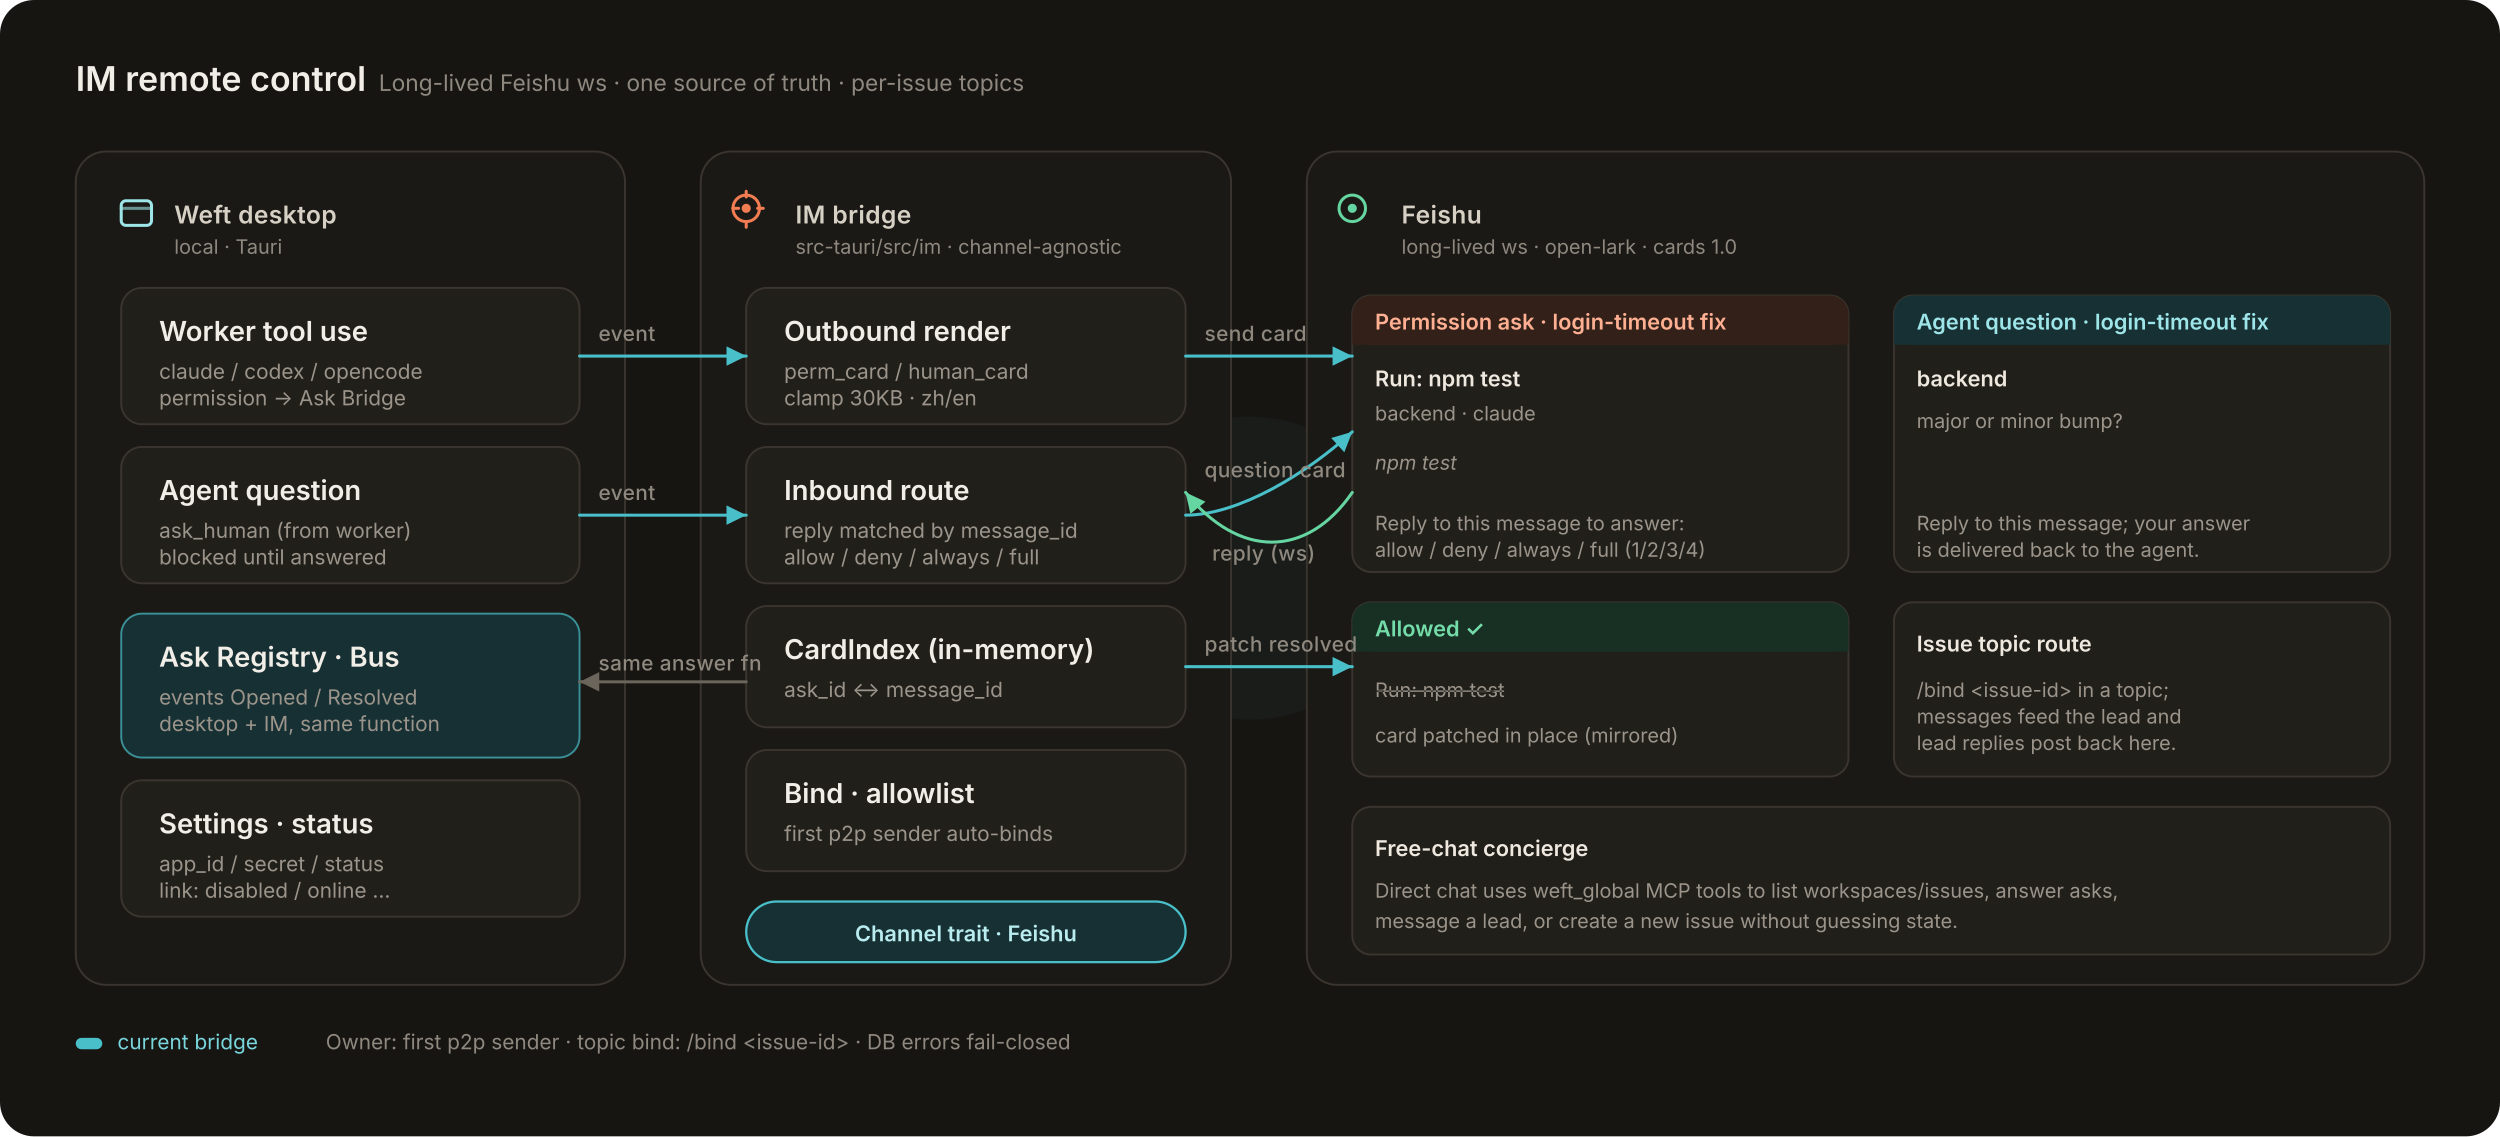
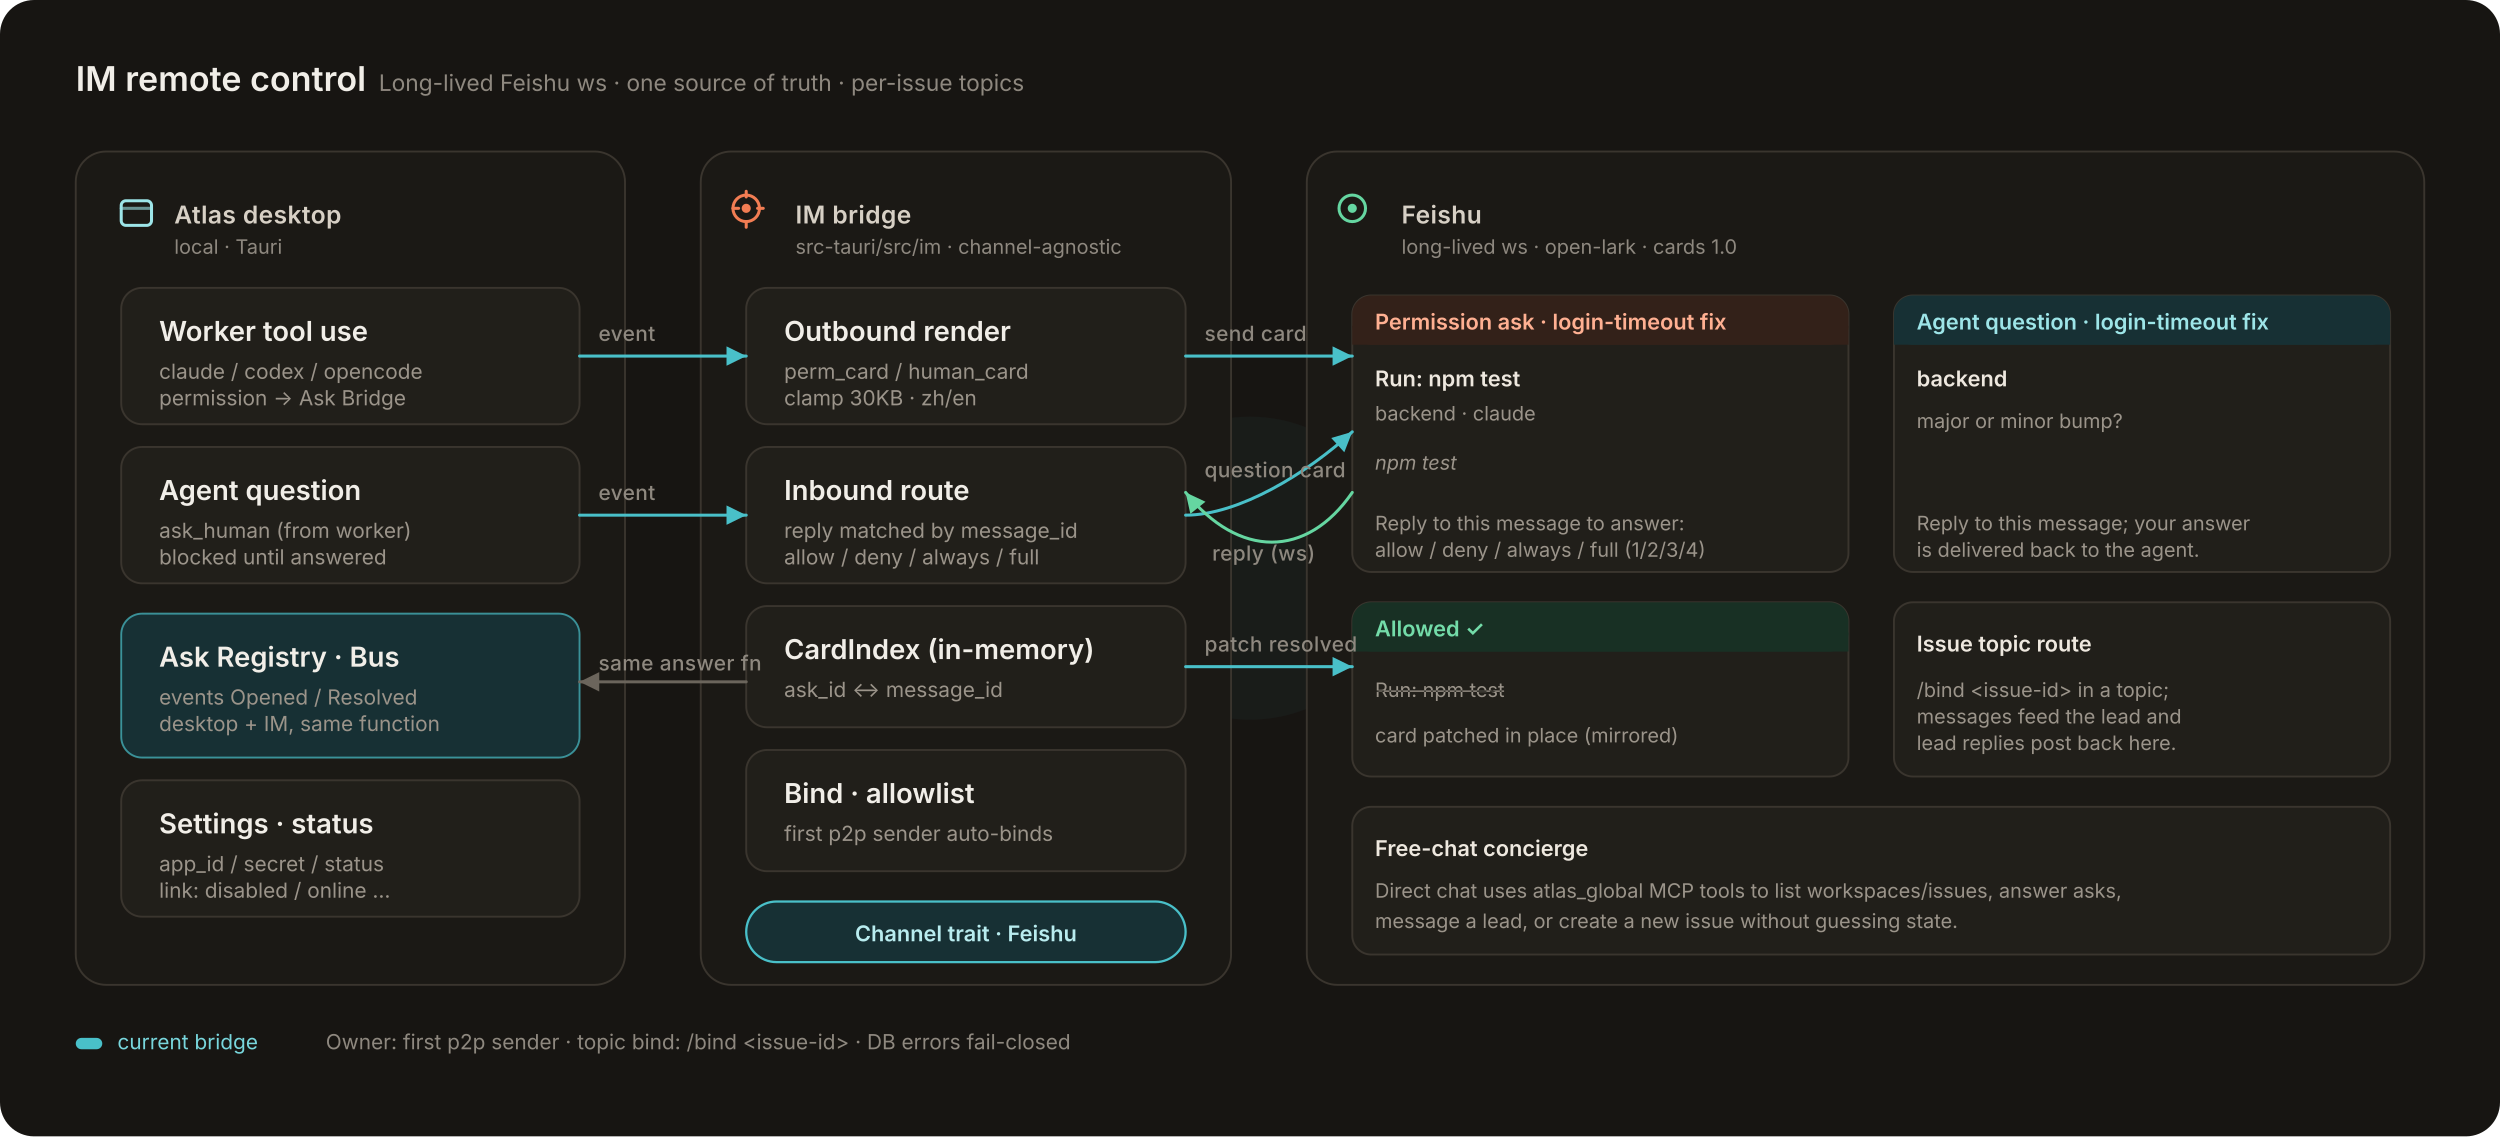
<svg xmlns="http://www.w3.org/2000/svg" viewBox="0 0 1320 600" font-family="'Inter','SF Pro Display',-apple-system,'Segoe UI','PingFang SC','Noto Sans CJK SC',sans-serif">
  <defs>
    <marker id="im_a" markerWidth="9" markerHeight="9" refX="6.5" refY="3.2" orient="auto">
      <path d="M0,0 L6.5,3.2 L0,6.4 z" fill="#6b655c" />
    </marker>
    <marker id="im_aB" markerWidth="9" markerHeight="9" refX="6.5" refY="3.2" orient="auto">
      <path d="M0,0 L6.5,3.2 L0,6.4 z" fill="#49c0c9" />
    </marker>
    <marker id="im_aG" markerWidth="9" markerHeight="9" refX="6.5" refY="3.2" orient="auto">
      <path d="M0,0 L6.5,3.2 L0,6.4 z" fill="#65d6a1" />
    </marker>
    <filter id="imglow" x="-60%" y="-60%" width="220%" height="220%">
      <feGaussianBlur stdDeviation="20" />
    </filter>
    <style>
      .ttl{fill:#f1eee8;font-size:14.5px;font-weight:600}
      .sub{fill:#9b948a;font-size:11px}
      .lbl{fill:#8e887f;font-size:11px;font-weight:500;letter-spacing:.2px}
      .node{fill:#211f1a;stroke:#3a352e;stroke-width:1}
      .gl{stroke-width:1.6;fill:none;stroke-linecap:round;stroke-linejoin:round}
      .pill{fill:#173034;stroke:#49c0c9;stroke-width:1.2}
      .ct{fill:#d7d0c5;font-size:13px;font-weight:600;letter-spacing:.2px}
      .cs{fill:#8e887f;font-size:10.5px}
      .card{fill:#211f1a;stroke:#3a352e;stroke-width:1}
      .ch{fill:#eee8df;font-size:11.5px;font-weight:600}
      .cb{fill:#9b948a;font-size:10.5px}
    </style>
  </defs>
  <rect x="0" y="0" width="1320" height="600" rx="18" fill="#171512" />
  <circle cx="660" cy="300" r="80" fill="#49c0c9" opacity="0.04" />
  <text x="40" y="48" fill="#f1eee8" font-size="18" font-weight="600">IM remote control</text>
  <text x="200" y="48" fill="#8e887f" font-size="12">Long-lived Feishu ws · one source of truth · per-issue topics</text>
  <rect x="40" y="80" width="290" height="440" rx="16" fill="#1b1915" stroke="#3a352e" />
  <g transform="translate(64,108)">
    <rect x="0" y="-2" width="16" height="13" rx="2.5" fill="none" stroke="#9de5e8" class="gl" />
    <path d="M0,2 h16" stroke="#9de5e8" class="gl" opacity=".6" />
  </g>
-   <text class="ct" x="92" y="118">Weft desktop</text>
+   <text class="ct" x="92" y="118">Atlas desktop</text>
  <text class="cs" x="92" y="134">local · Tauri</text>
  <g>
    <rect class="node" x="64" y="152" width="242" height="72" rx="11" />
    <text class="ttl" x="84" y="180">Worker tool use</text>
    <text class="sub" x="84" y="200">claude / codex / opencode</text>
    <text class="sub" x="84" y="214">permission → Ask Bridge</text>
  </g>
  <g>
    <rect class="node" x="64" y="236" width="242" height="72" rx="11" />
    <text class="ttl" x="84" y="264">Agent question</text>
    <text class="sub" x="84" y="284">ask_human (from worker)</text>
    <text class="sub" x="84" y="298">blocked until answered</text>
  </g>
  <rect x="64" y="324" width="242" height="76" rx="11" fill="#173034" stroke="#49c0c9" stroke-opacity="0.7" />
  <text class="ttl" x="84" y="352" fill="#b8ecef">Ask Registry · Bus</text>
  <text class="sub" x="84" y="372">events Opened / Resolved</text>
  <text class="sub" x="84" y="386">desktop + IM, same function</text>
  <g>
    <rect class="node" x="64" y="412" width="242" height="72" rx="11" />
    <text class="ttl" x="84" y="440">Settings · status</text>
    <text class="sub" x="84" y="460">app_id / secret / status</text>
    <text class="sub" x="84" y="474">link: disabled / online …</text>
  </g>
  <rect x="370" y="80" width="280" height="440" rx="16" fill="#1b1915" stroke="#3a352e" />
  <g transform="translate(394,108)" class="gl" stroke="#f27d53">
    <circle cx="0" cy="2" r="7" />
    <circle cx="0" cy="2" r="2.4" fill="#f27d53" stroke="none" />
    <path d="M0,-7 v3 M0,9 v3 M-7,2 h3 M9,2 h-3" />
  </g>
  <text class="ct" x="420" y="118">IM bridge</text>
  <text class="cs" x="420" y="134">src-tauri/src/im · channel-agnostic</text>
  <g>
    <rect class="node" x="394" y="152" width="232" height="72" rx="11" />
    <text class="ttl" x="414" y="180">Outbound render</text>
    <text class="sub" x="414" y="200">perm_card / human_card</text>
    <text class="sub" x="414" y="214">clamp 30KB · zh/en</text>
  </g>
  <g>
    <rect class="node" x="394" y="236" width="232" height="72" rx="11" />
    <text class="ttl" x="414" y="264">Inbound route</text>
    <text class="sub" x="414" y="284">reply matched by message_id</text>
    <text class="sub" x="414" y="298">allow / deny / always / full</text>
  </g>
  <g>
    <rect class="node" x="394" y="320" width="232" height="64" rx="11" />
    <text class="ttl" x="414" y="348">CardIndex (in-memory)</text>
    <text class="sub" x="414" y="368">ask_id ↔ message_id</text>
  </g>
  <g>
    <rect class="node" x="394" y="396" width="232" height="64" rx="11" />
    <text class="ttl" x="414" y="424">Bind · allowlist</text>
    <text class="sub" x="414" y="444">first p2p sender auto-binds</text>
  </g>
  <rect class="pill" x="394" y="476" width="232" height="32" rx="16" />
  <text x="510" y="497" text-anchor="middle" fill="#b8ecef" font-size="11.5" font-weight="600">Channel trait · Feishu</text>
  <rect x="690" y="80" width="590" height="440" rx="16" fill="#1b1915" stroke="#3a352e" />
  <g transform="translate(714,108)" class="gl" stroke="#65d6a1">
    <circle cx="0" cy="2" r="7" />
    <circle cx="0" cy="2" r="2.4" fill="#65d6a1" stroke="none" />
  </g>
  <text class="ct" x="740" y="118">Feishu</text>
  <text class="cs" x="740" y="134">long-lived ws · open-lark · cards 1.0</text>
  <g>
    <rect class="card" x="714" y="156" width="262" height="146" rx="10" />
    <rect x="714" y="156" width="262" height="26" rx="10" fill="#332119" />
    <rect x="714" y="172" width="262" height="10" fill="#332119" />
    <text x="726" y="174" fill="#ffb092" font-size="11.5" font-weight="600">Permission ask · login-timeout fix</text>
    <text class="ch" x="726" y="204">Run: npm test</text>
    <text class="cb" x="726" y="222">backend · claude</text>
    <text class="cb" x="726" y="248" font-style="italic" fill="#8e887f">npm test</text>
    <text class="cb" x="726" y="280">Reply to this message to answer:</text>
    <text class="cb" x="726" y="294" fill="#b8ecef">allow / deny / always / full (1/2/3/4)</text>
  </g>
  <g>
    <rect class="card" x="1000" y="156" width="262" height="146" rx="10" />
    <rect x="1000" y="156" width="262" height="26" rx="10" fill="#173034" />
    <rect x="1000" y="172" width="262" height="10" fill="#173034" />
    <text x="1012" y="174" fill="#9de5e8" font-size="11.5" font-weight="600">Agent question · login-timeout fix</text>
    <text class="ch" x="1012" y="204">backend</text>
    <text class="cb" x="1012" y="226">major or minor bump?</text>
    <text class="cb" x="1012" y="280">Reply to this message; your answer</text>
    <text class="cb" x="1012" y="294">is delivered back to the agent.</text>
  </g>
  <g>
    <rect class="card" x="714" y="318" width="262" height="92" rx="10" />
    <rect x="714" y="318" width="262" height="26" rx="10" fill="#183024" />
    <rect x="714" y="334" width="262" height="10" fill="#183024" />
    <text x="726" y="336" fill="#73dca9" font-size="11.5" font-weight="600">Allowed ✓</text>
    <text class="cb" x="726" y="368" text-decoration="line-through">Run: npm test</text>
    <text class="cb" x="726" y="392">card patched in place (mirrored)</text>
  </g>
  <g>
    <rect class="card" x="1000" y="318" width="262" height="92" rx="10" />
    <text class="ch" x="1012" y="344" fill="#9de5e8">Issue topic route</text>
    <text class="cb" x="1012" y="368">/bind &lt;issue-id&gt; in a topic;</text>
    <text class="cb" x="1012" y="382">messages feed the lead and</text>
    <text class="cb" x="1012" y="396">lead replies post back here.</text>
  </g>
  <g>
    <rect class="card" x="714" y="426" width="548" height="78" rx="10" />
    <text class="ch" x="726" y="452" fill="#9de5e8">Free-chat concierge</text>
-     <text class="cb" x="726" y="474">Direct chat uses weft_global MCP tools to list workspaces/issues, answer asks,</text>
+     <text class="cb" x="726" y="474">Direct chat uses atlas_global MCP tools to list workspaces/issues, answer asks,</text>
    <text class="cb" x="726" y="490">message a lead, or create a new issue without guessing state.</text>
  </g>
  <path class="gl" d="M306,188 H394" stroke="#49c0c9" marker-end="url(#im_aB)" />
  <path class="gl" d="M306,272 H394" stroke="#49c0c9" marker-end="url(#im_aB)" />
  <text class="lbl" x="316" y="180" fill="#78d6dc">event</text>
  <text class="lbl" x="316" y="264" fill="#78d6dc">event</text>
  <path class="gl" d="M626,188 H714" stroke="#49c0c9" marker-end="url(#im_aB)" />
  <path class="gl" d="M626,272 C654,272 690,250 714,228" stroke="#49c0c9" marker-end="url(#im_aB)" />
  <text class="lbl" x="636" y="180" fill="#78d6dc">send card</text>
  <text class="lbl" x="636" y="252" fill="#78d6dc">question card</text>
  <path class="gl" d="M626,352 C654,352 690,352 714,352" stroke="#49c0c9" marker-end="url(#im_aB)" />
  <text class="lbl" x="636" y="344" fill="#78d6dc">patch resolved</text>
  <path class="gl" d="M714,260 C690,295 654,295 626,260" stroke="#65d6a1" marker-end="url(#im_aG)" />
  <text class="lbl" x="640" y="296" fill="#65d6a1">reply (ws)</text>
  <path class="gl" d="M394,360 H306" stroke="#6b655c" marker-end="url(#im_a)" />
  <text class="lbl" x="316" y="354">same answer fn</text>
  <g transform="translate(40,548)">
    <rect width="14" height="6" rx="3" fill="#49c0c9" />
    <text x="22" y="6" fill="#78d6dc" font-size="11">current bridge</text>
    <text x="132" y="6" fill="#8e887f" font-size="11">Owner: first p2p sender · topic bind: /bind &lt;issue-id&gt; · DB errors fail-closed</text>
  </g>
</svg>
